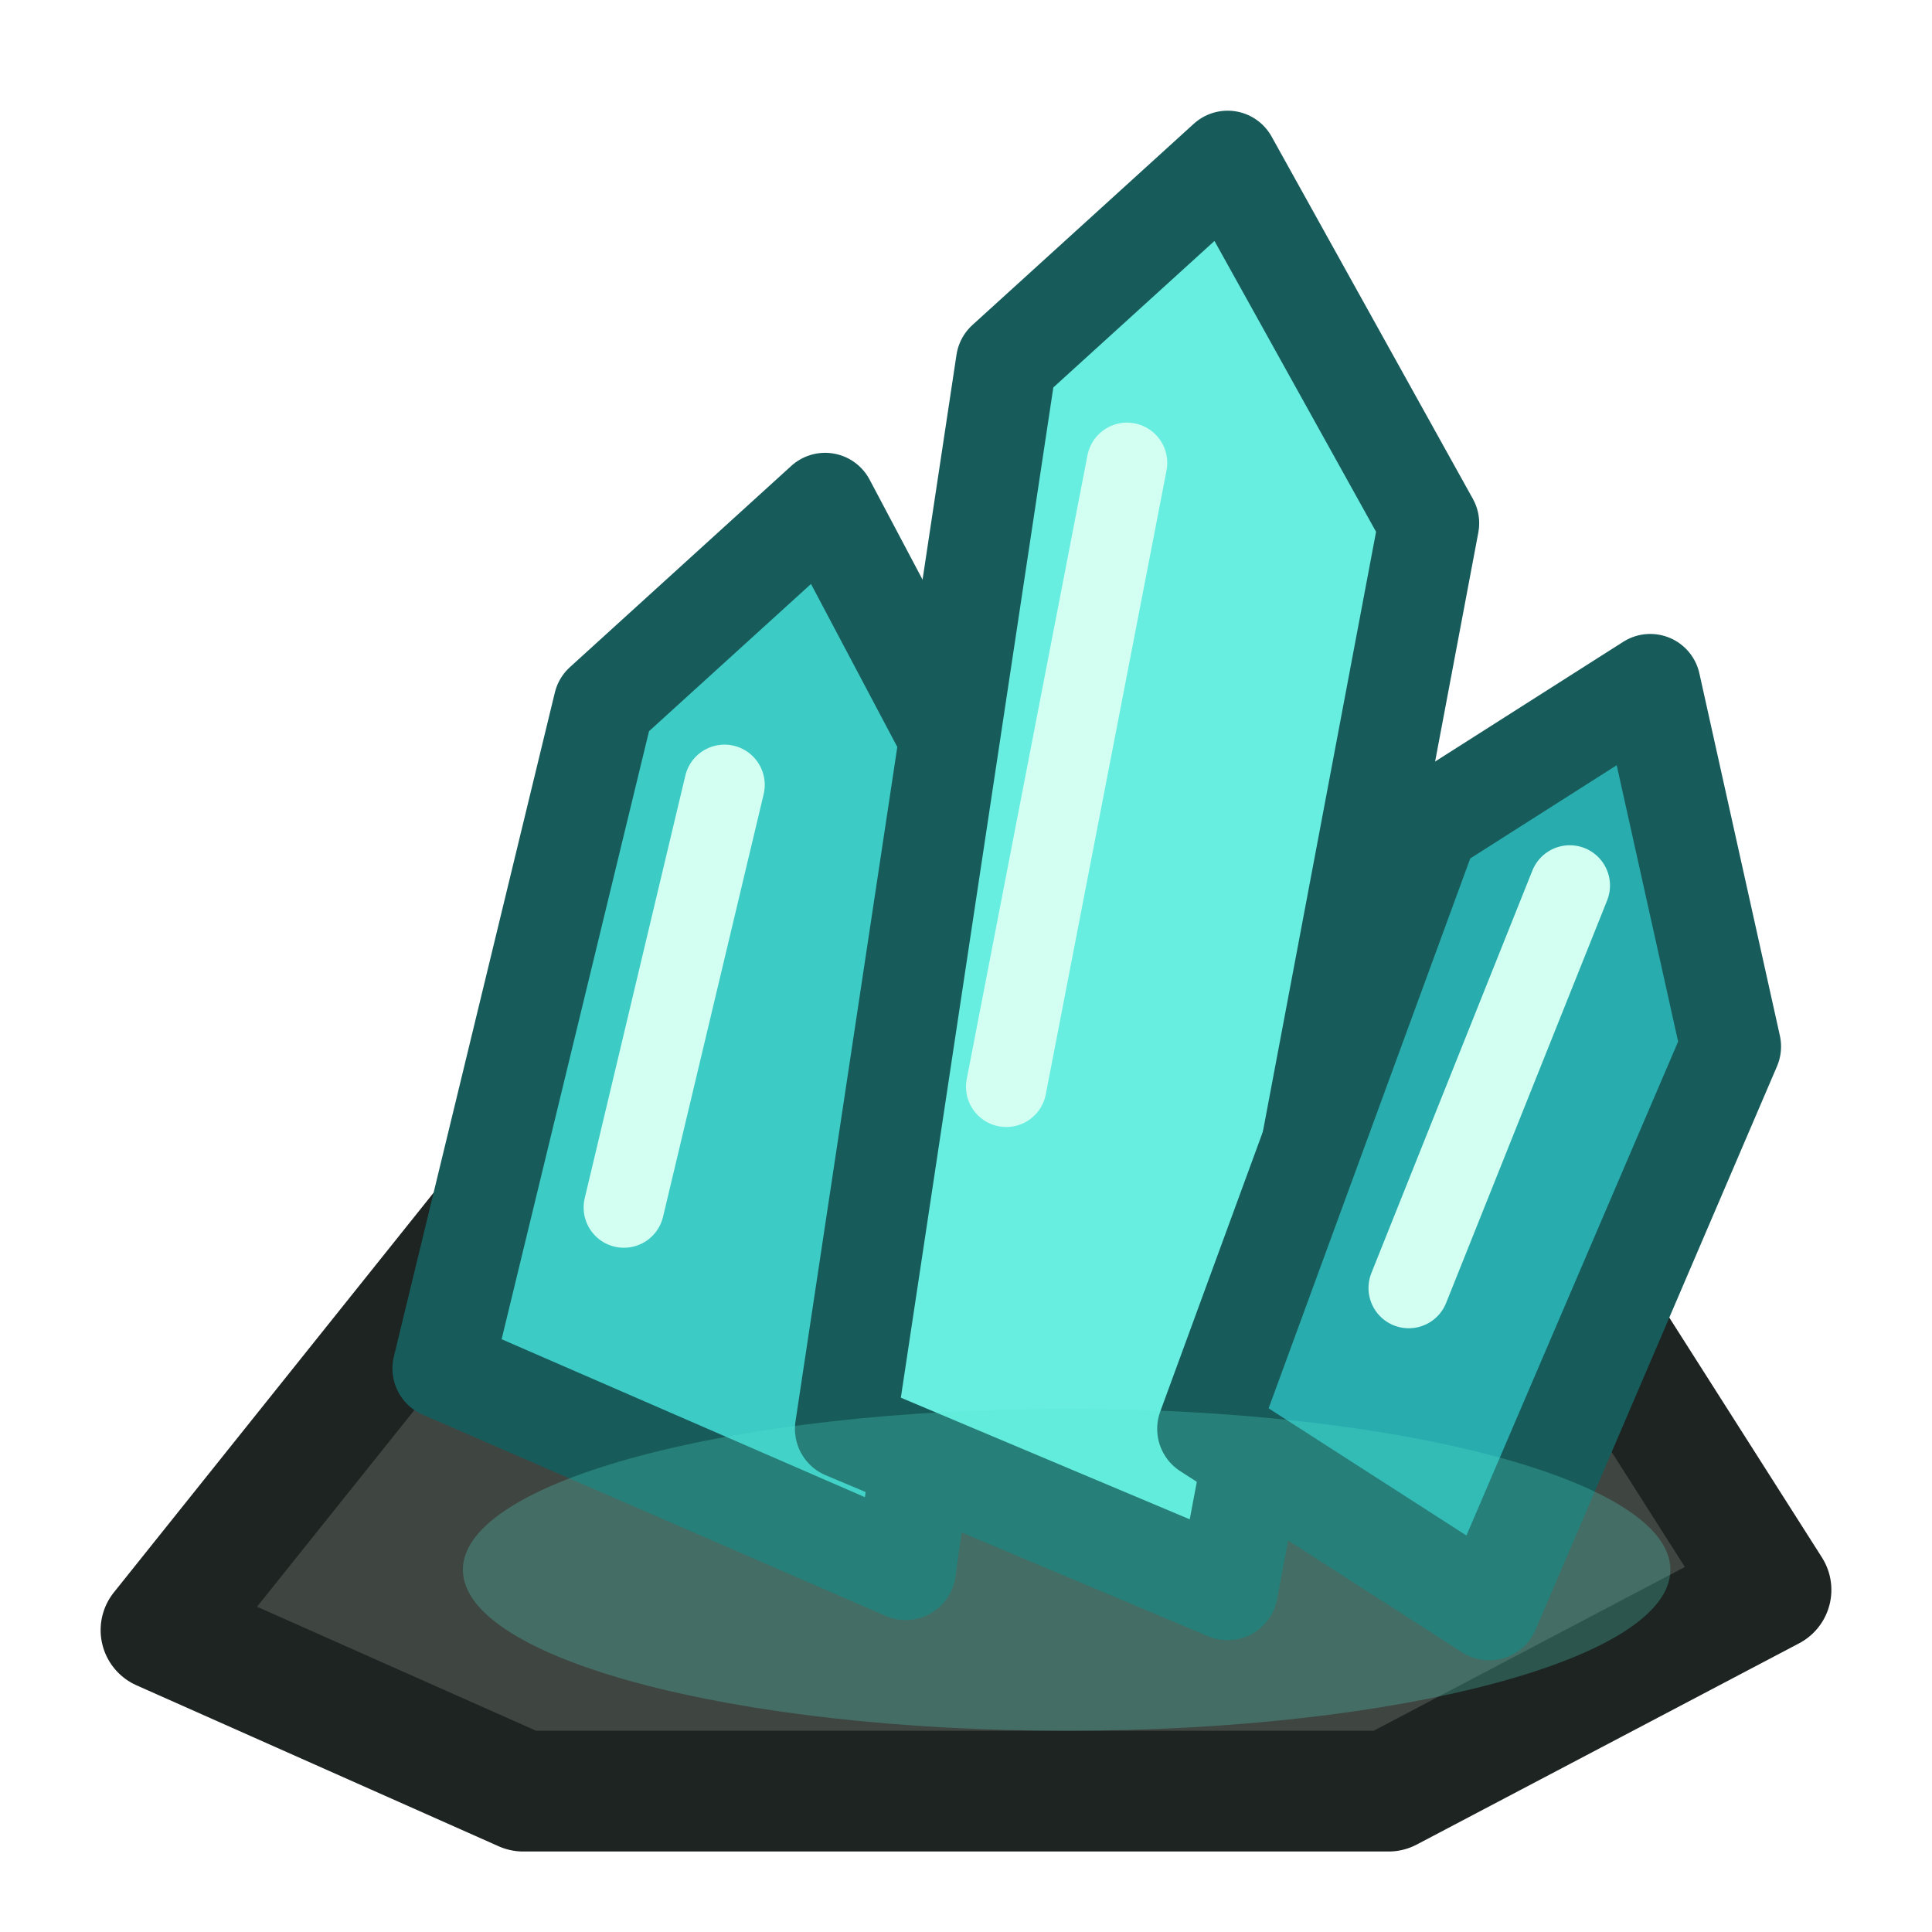
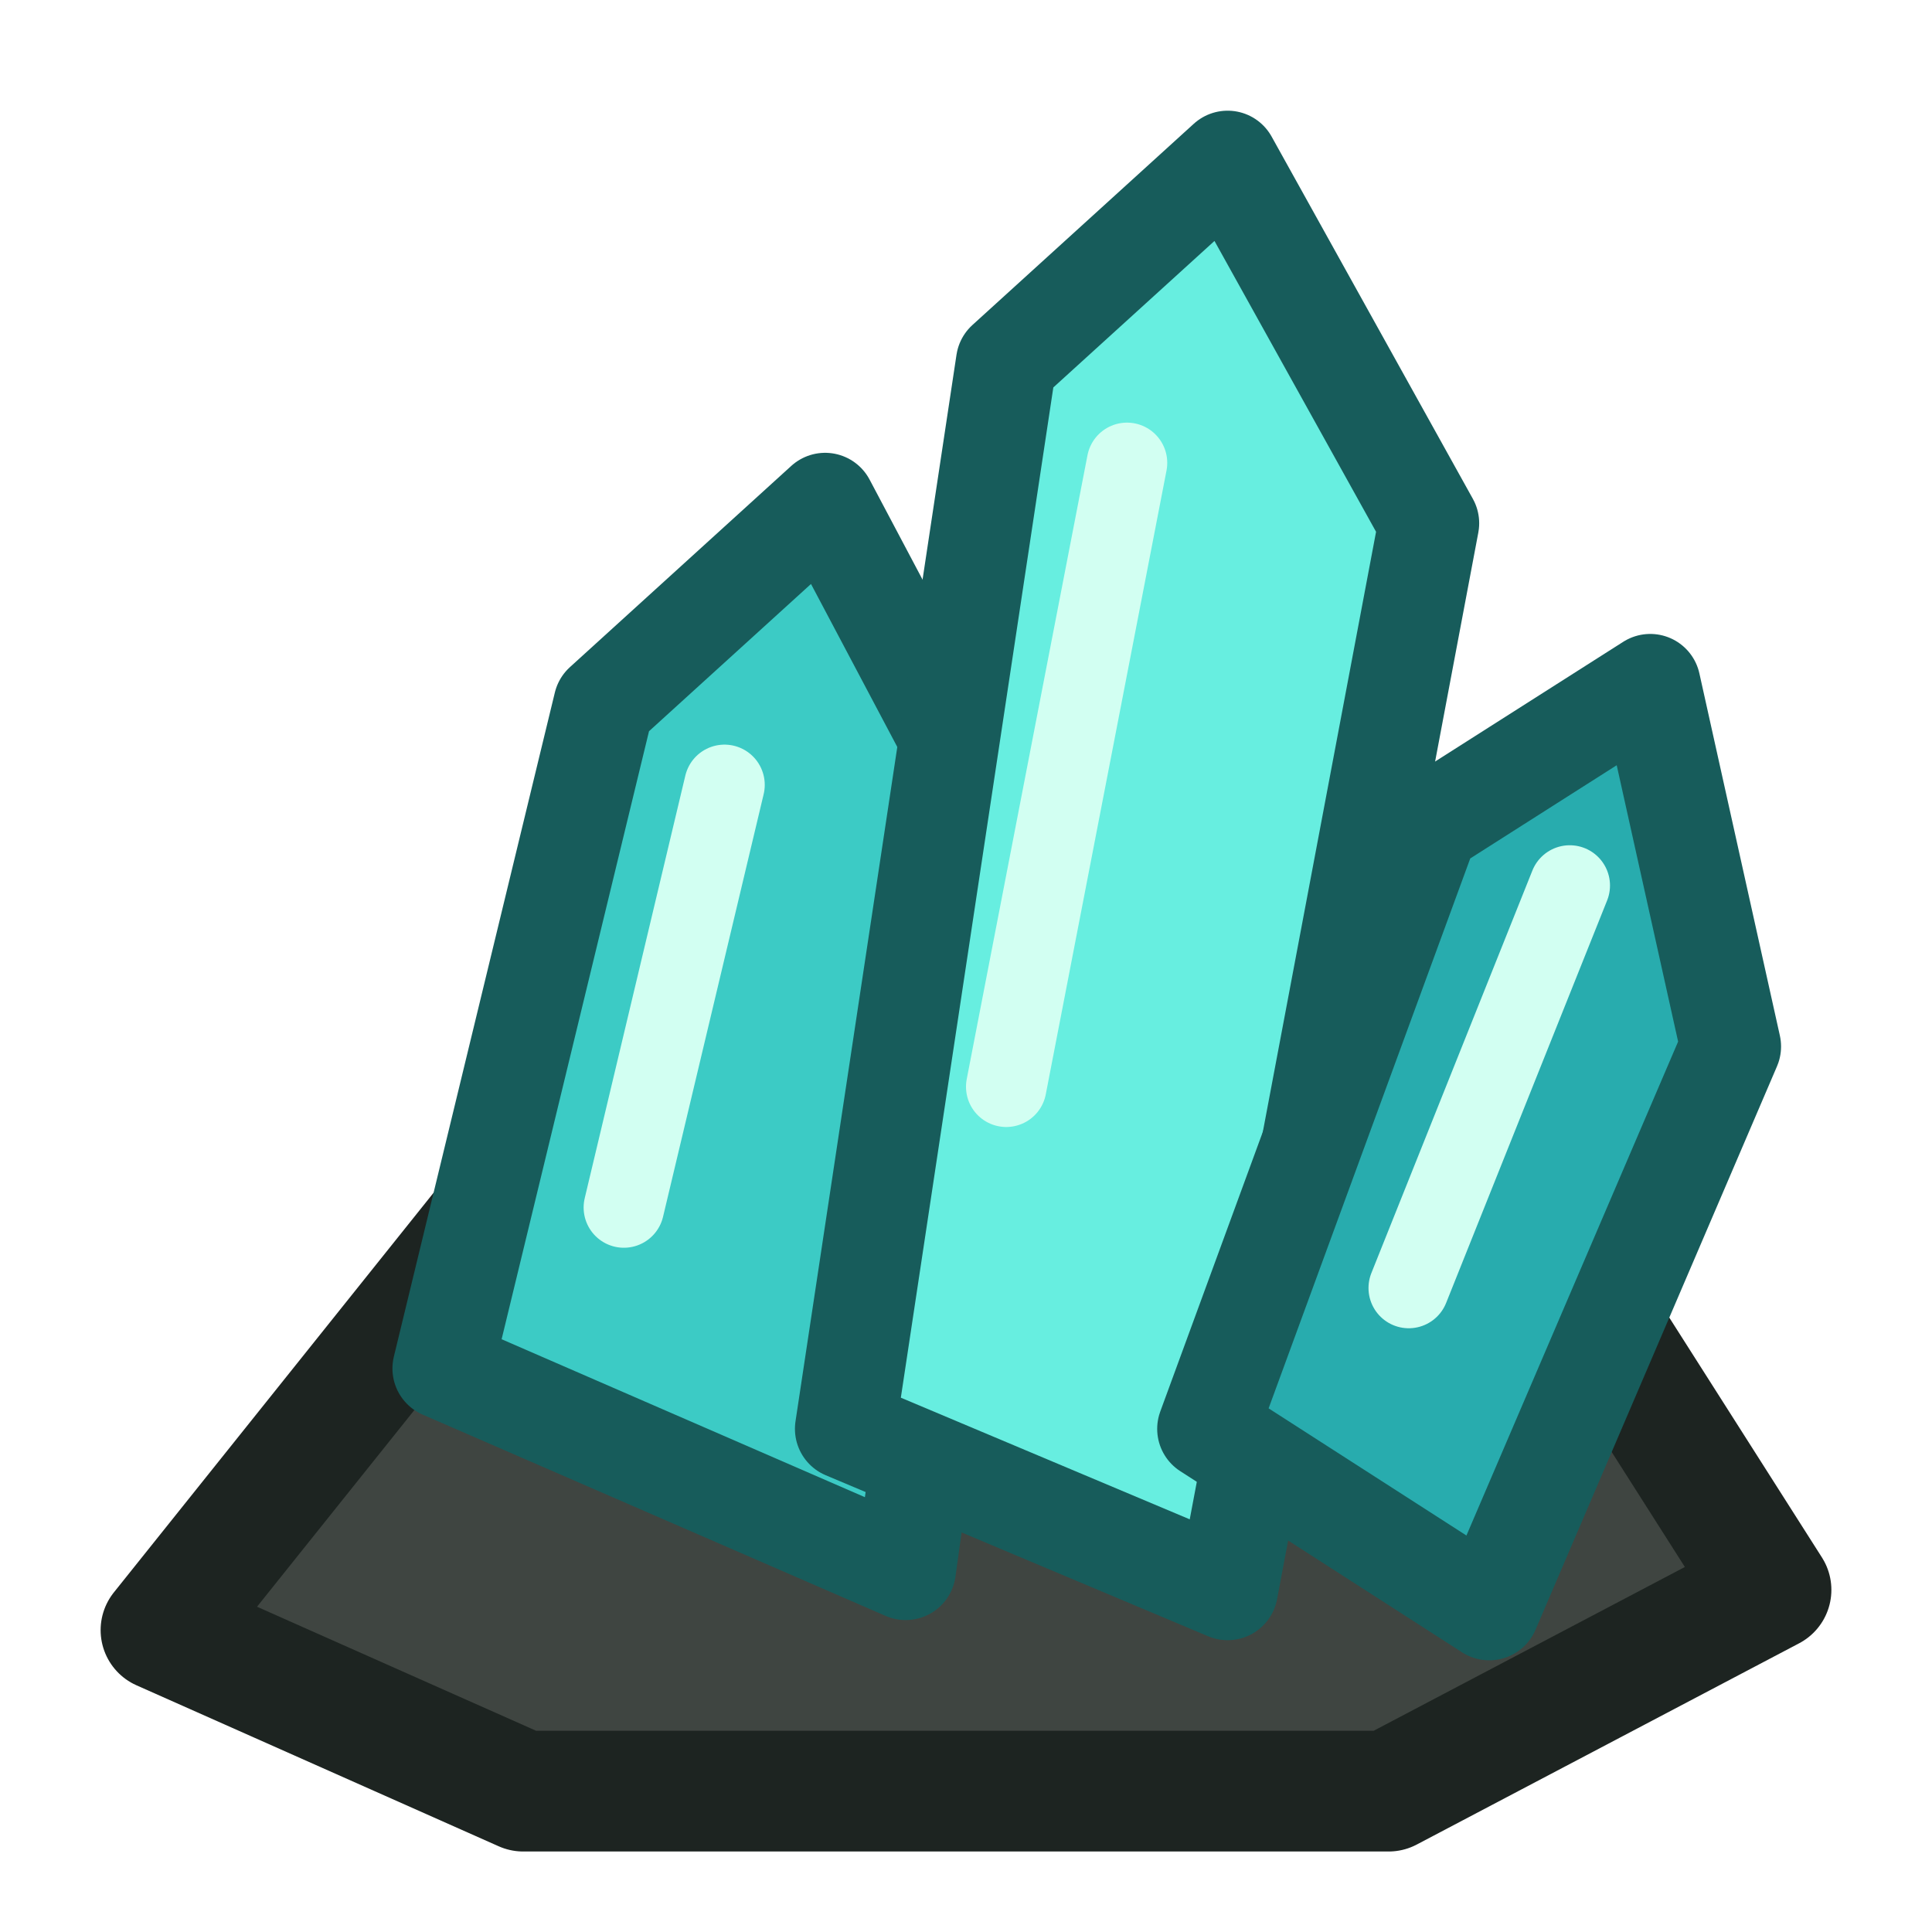
- <svg xmlns="http://www.w3.org/2000/svg" viewBox="0 0 96 96" role="img" aria-labelledby="title description">
+ <svg xmlns="http://www.w3.org/2000/svg" viewBox="0 0 96 96" role="img" aria-labelledby="title description" version="1.1" id="svg1">
+   <defs id="defs1" />
  <g id="wasteland-isotope-crystal-active">
    <path id="base" d="m8 81 16-20 50-4 14 22-19 10H26Z" fill="#3f4541" stroke="#1d2421" stroke-width="6" stroke-linejoin="round" />
    <path id="left-crystal" d="m22 68 8-33 11-10 9 17-5 36Z" fill="#3ccbc5" stroke="#175c5b" stroke-width="5" stroke-linejoin="round" />
    <path id="center-crystal" d="m42 71 8-53 11-10 10 18-10 53Z" fill="#67eee0" stroke="#175c5b" stroke-width="5" stroke-linejoin="round" />
    <path id="right-crystal" d="m60 71 11-30 11-7 4 18-12 28Z" fill="#28acae" stroke="#175c5b" stroke-width="5" stroke-linejoin="round" />
    <path id="bright-cores" d="m56 23-6 31m28-10-8 20M36 39l-5 21" fill="none" stroke="#d2fff2" stroke-width="4" stroke-linecap="round" />
-     <ellipse id="glow" cx="53" cy="78" rx="30" ry="8" fill="#54e8cf" opacity=".25" />
  </g>
</svg>
